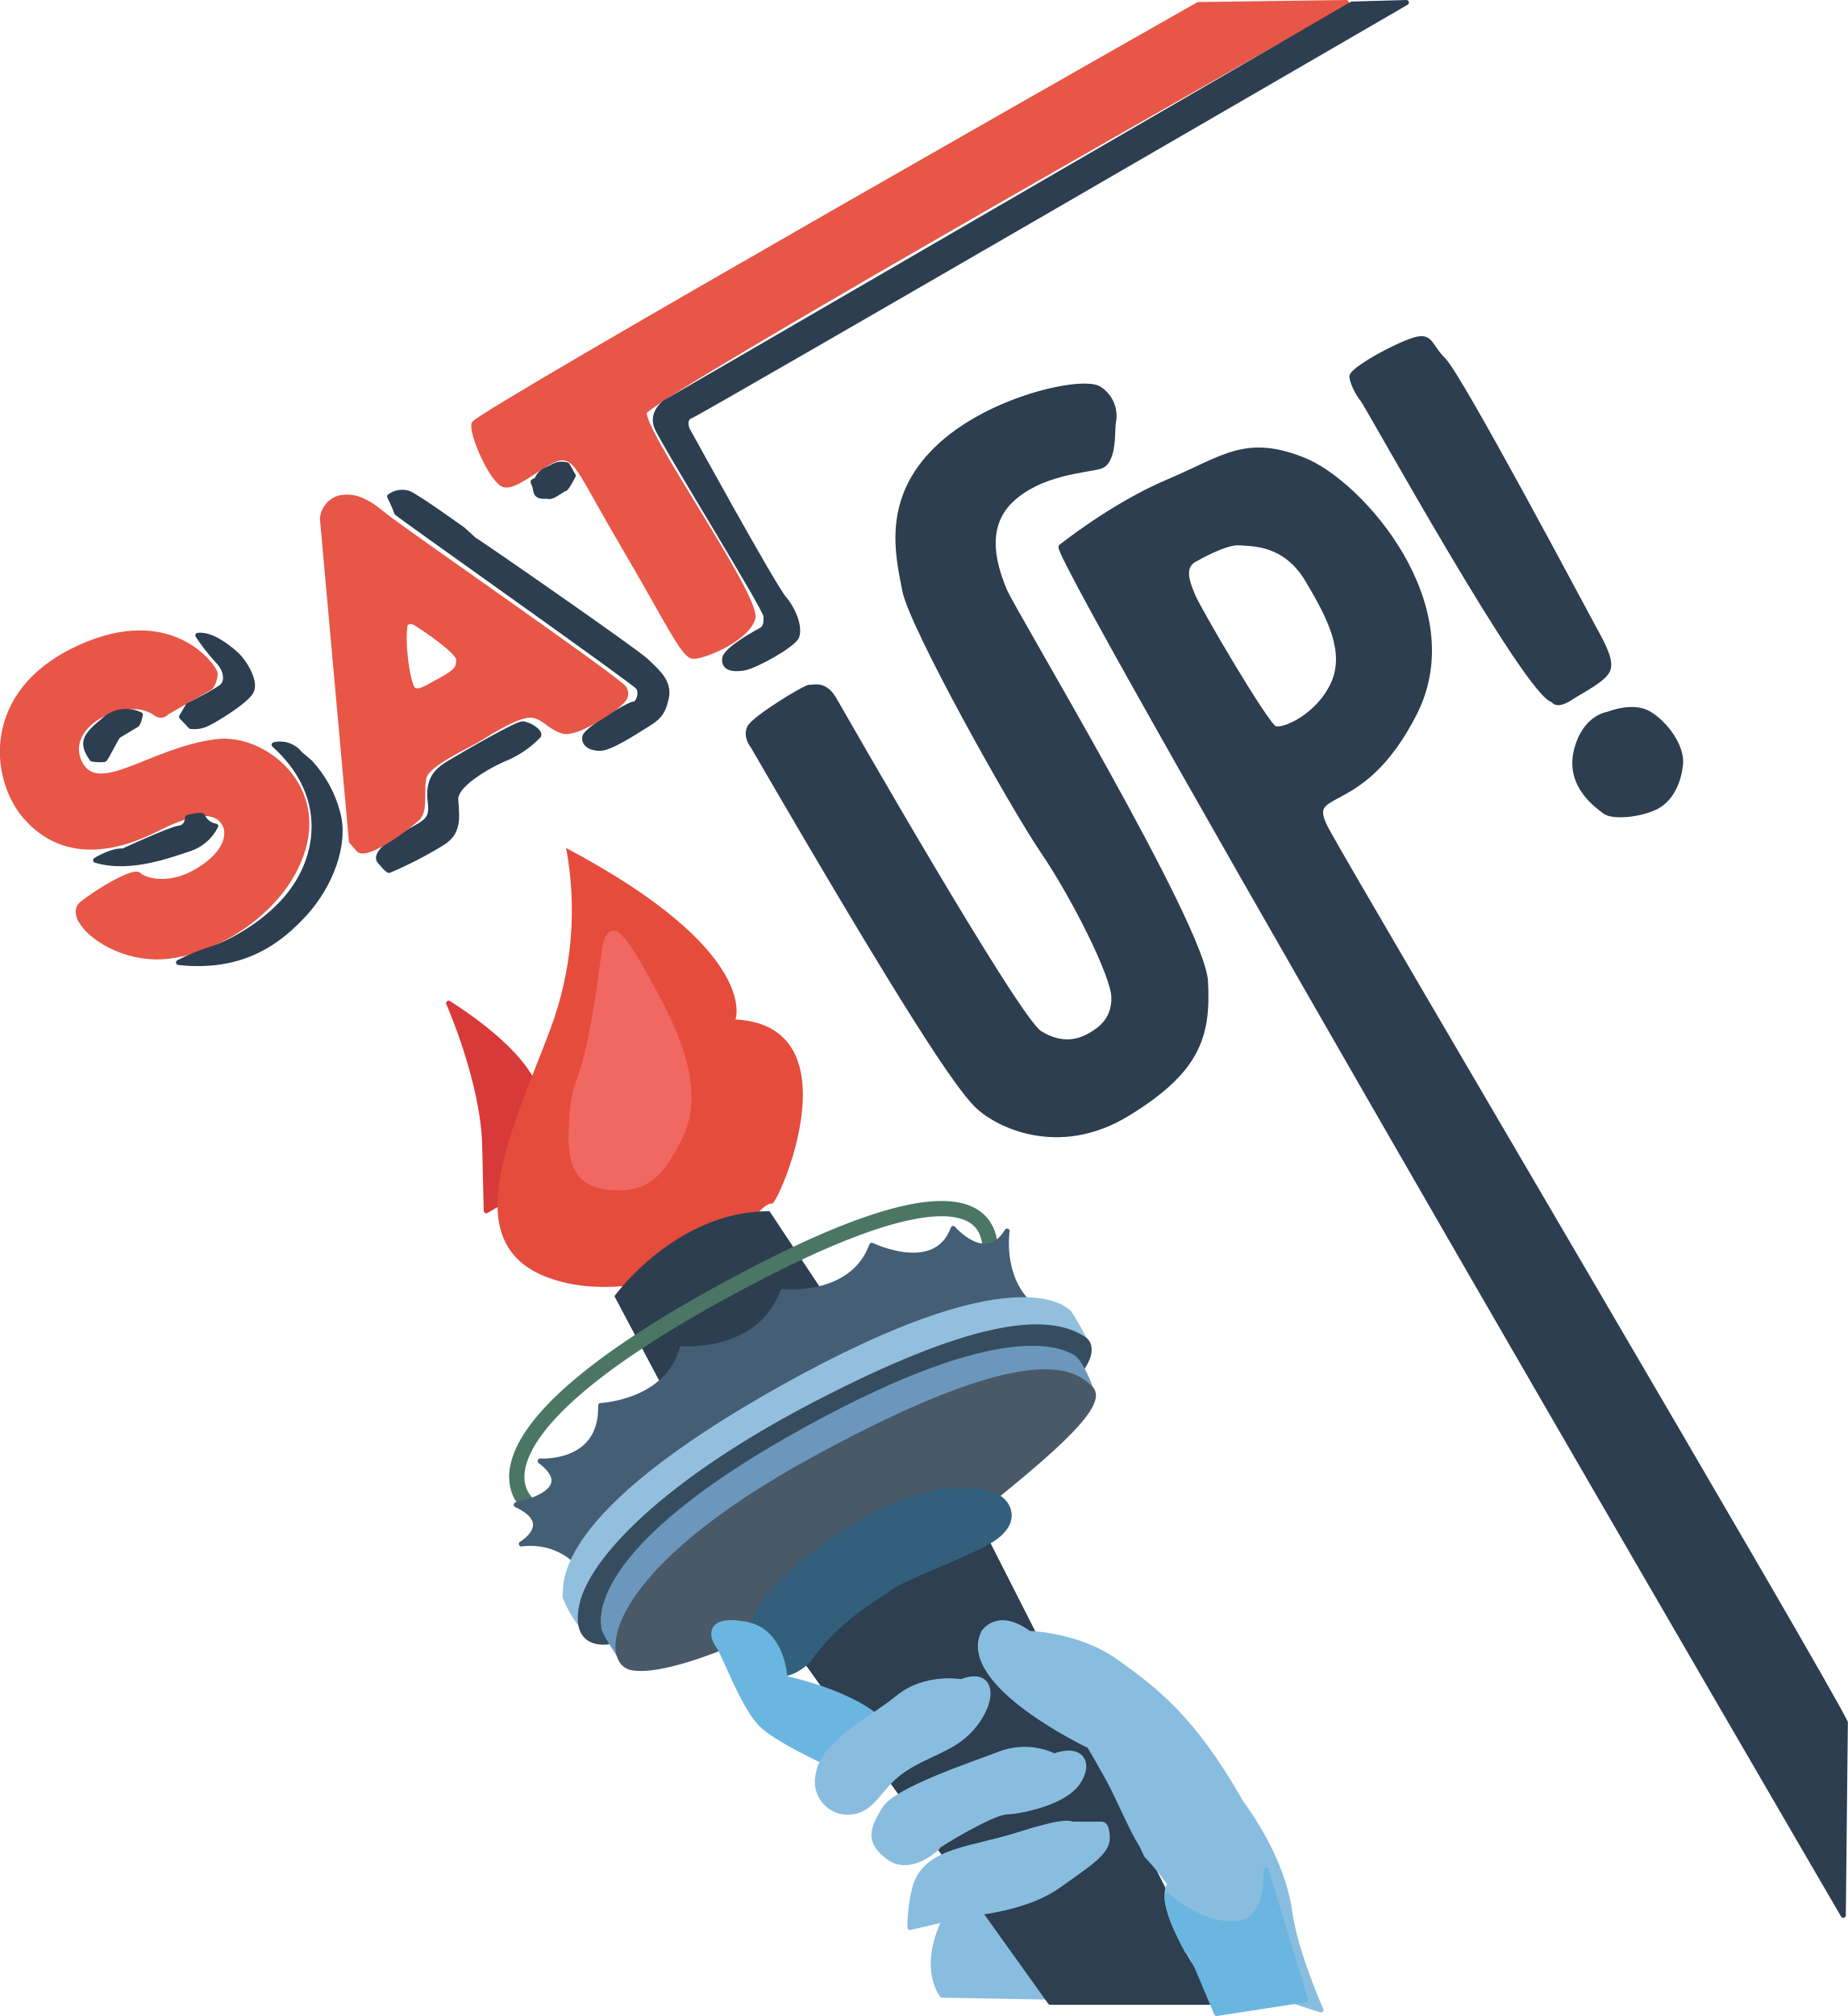
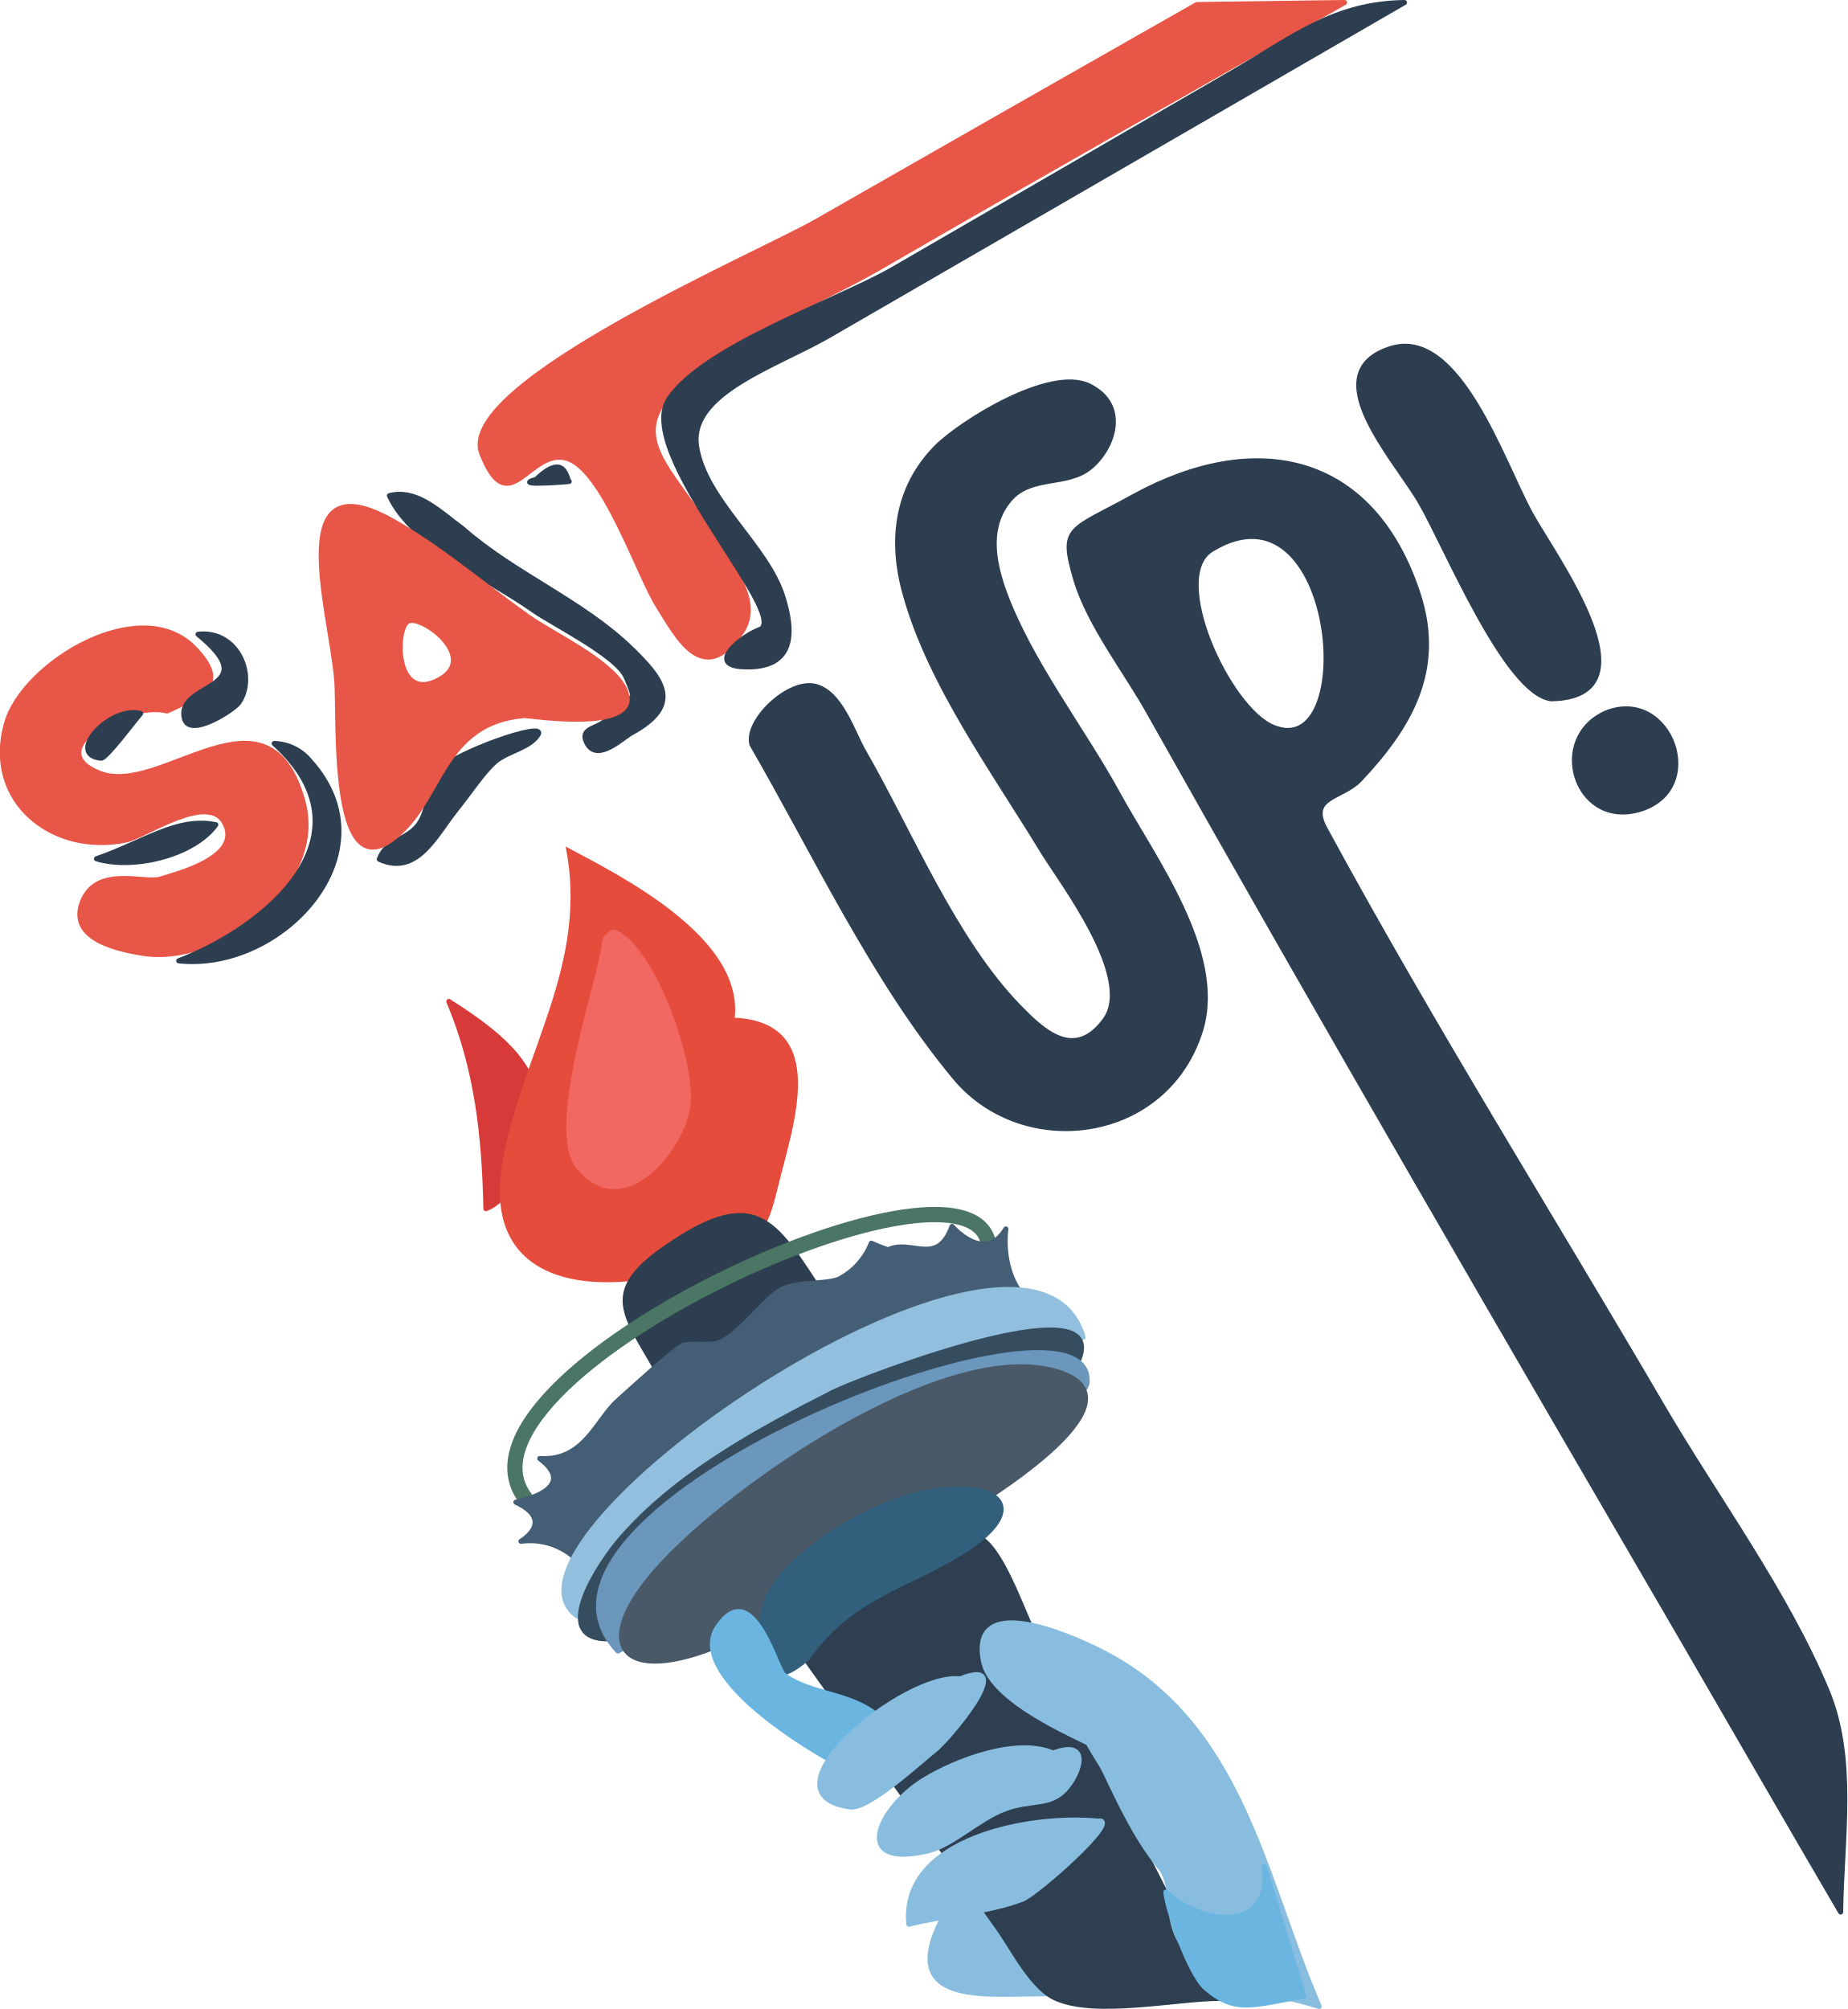
- <svg xmlns="http://www.w3.org/2000/svg" viewBox="0 0 363.3 396.3">
-   <path d="M186.3,376.3s-5.5,9-1.1,15.9l22.2.4s-4.9-6.8-8.6-6.5l2.8-1.8L196.4,373Z" style="fill:#89bddf;stroke:#89bddf;stroke-linecap:round;stroke-linejoin:round" />
-   <path d="M88.2,197.2s6.8,15.3,7.1,28l.3,12.8,5-2.9,5-19.9S105.3,208.2,88.2,197.2Z" style="fill:#d83939;stroke:#d83939;stroke-linecap:round;stroke-linejoin:round" />
-   <path d="M157.3,324.9l49.2,68.7H240l-46.4-91.4S157,315.2,157.3,324.9Z" style="fill:#2d3f50;stroke:#2d3f50;stroke-linecap:round;stroke-linejoin:round" />
-   <path d="M32.8,140l8.6-4.9a4.9,4.9,0,0,0,.9-2.7c-.1-1.2-8.6-13.6-27.1-4.9S-1.4,153,4.9,160.4s15.4,7.9,26,2.5,12.7-2.1,13.4-.6.6,5.2-5.3,8.8-10.7,1.9-11.7.9-8,3.1-11.2,5.7,4.7,10.3,14.6,10.4,25.1-8.3,28.9-21.3-8.2-22.1-17-21c-12.8,1.5-23.5,11.5-27,4s9.5-13.7,15-9.6A1.5,1.5,0,0,0,32.8,140Z" style="fill:#e85647;stroke:#e85647;stroke-linecap:round;stroke-linejoin:round" />
-   <path d="M27.6,140.5a6.4,6.4,0,0,0-7.1,1c-3.6,3-4.8,4.3-2.4,7.7a8.8,8.8,0,0,0,2.4.1c.4-.2,2.4-4.5,2.8-4.7l3.5-2.1C27.2,142.4,27.6,140.5,27.6,140.5Z" style="fill:#2c3e50;stroke:#2c3e50;stroke-linecap:round;stroke-linejoin:round" />
-   <path d="M38.9,124.9a39.2,39.2,0,0,0,3.9,5c1.7,1.7,2,4,.9,5s-6.7,3.8-6.7,3.8l-1.3,2.2,1.8,1.9a6.2,6.2,0,0,0,2.7-.3c1.4-.5,8.2-4.6,9.2-6.6s-1.4-5.9-3.1-7.4S41.5,124.6,38.9,124.9Z" style="fill:#2c3e50;stroke:#2c3e50;stroke-linecap:round;stroke-linejoin:round" />
-   <path d="M60.9,149.8a23.2,23.2,0,0,1,5.5,10c1.7,6.2-1.5,14.3-6.4,19.7s-12.1,11.1-24.9,9.7a41.1,41.1,0,0,1,6.3-2.6c2.6-.7,11.8-5,16.7-12.4s6.1-18.5-4.2-27.8a5,5,0,0,1,5.1,1.8Z" style="fill:#2c3e50;stroke:#2c3e50;stroke-linecap:round;stroke-linejoin:round" />
-   <path d="M18.8,169.1s3.2-2,5.4-1.8c0,0,9.3-4.3,11-4.5s1.7-2.1,1.7-2.1,2.6-.7,2.9-.3a3.4,3.4,0,0,0,2.6,2,8.9,8.9,0,0,1-5,4.4C33.9,167.9,25.7,171.2,18.8,169.1Z" style="fill:#2c3e50;stroke:#2c3e50;stroke-linecap:round;stroke-linejoin:round" />
-   <path d="M74.6,169.2s-1.4-1.4,3.7-4.5,6.8-3,6.3-7,.8-5.9,3.4-7.5,13.5-7.9,14.7-7.9,3.6,1.5,3.2,2.3a19.5,19.5,0,0,1-6.1,4.3c-1.9.7-10.4,4.9-10.2,8.3s.8,6.5-2.8,8.6a78.3,78.3,0,0,1-10.3,5.3C76,171,74.6,169.2,74.6,169.2Z" style="fill:#2c3e50;stroke:#2c3e50;stroke-linecap:round;stroke-linejoin:round" />
-   <path d="M91,104.1S82.4,97.9,80.4,97a4.1,4.1,0,0,0-3.8.6,25.2,25.2,0,0,1,1.4,3.2c.1.3,46.7,33.2,47.5,34.3s0,3.3-.9,3.3-9.3,5-9.6,6.4,1,2.3,3,2.3,7-3.3,9.1-4.6,3.2-2.1,3.9-5.3-1.9-5.3-4-7.3-33.4-23.7-33.8-23.8Z" style="fill:#2c3e50;stroke:#2c3e50;stroke-linecap:round;stroke-linejoin:round" />
-   <path d="M235.6.9S93.7,81.4,93.2,83.3s3.1,10.2,5.5,11.8,9-5.4,12-5.1,3.7,3.4,12,17.5,11.6,21.3,13.5,21.5,10.5-3.3,11.8-7.4S125.6,84.2,126.7,81,264.7.5,264.7.5Z" style="fill:#e85647;stroke:#e85647;stroke-linecap:round;stroke-linejoin:round" />
-   <path d="M149.6,123.9s-6.8,3.6-7.1,5.5,1.5,2.3,3.8,1.9,9.6-4.5,10.3-6.1-.3-5-2.5-7.6-19-33.2-19-33.2-.9-2.1.8-2.7S276.5.5,276.5.5L265.8.8l-135,78.3s-2.8,1.9-1.7,4.8,21.4,35.6,21.5,37.2S150.4,123.5,149.6,123.9Z" style="fill:#2c3e50;stroke:#2c3e50;stroke-linecap:round;stroke-linejoin:round" />
-   <path d="M148,146.6s-1.5-1.8-.6-3.6,11-8,11.8-7.9,2.9-.9,4.8,2.4,35.9,62.8,40.4,65.6,7.9,1.6,10,.4,4.7-3.2,4.6-7.5-7.9-19.8-13.9-28.6-25.8-44.2-27.2-51.3-4-17.9,6.3-27.9,29.1-13.9,32-11.7a6.3,6.3,0,0,1,2.7,6.5c-.3,1.5.3,7.9-2.7,8.7s-11.8,1.2-17.5,6.7-3,13.4-1.2,17.7S236.4,182,237,192.9s-1.6,17.6-15.3,26-26.1,2.1-29.9-1.9S179.3,200.5,148,146.6Z" style="fill:#2c3e50;stroke:#2c3e50;stroke-linecap:round;stroke-linejoin:round" />
-   <path d="M305.4,137.6s.5,1.4,3.3-.4,7-3.8,7.5-5.8-1.4-5.3-3.1-8.4-26-48.9-29.3-52.2-2.2-5.5-7.3-3.4S265.8,73,265.8,74s1.2,3.5,2.1,4.5S300.5,137,305.4,137.6Z" style="fill:#2c3e50;stroke:#2c3e50;stroke-linecap:round;stroke-linejoin:round" />
-   <path d="M316.2,140.4s4.8-2,8-.1,6.5,6.4,6.2,9.8-1.8,7.2-5.2,8.7-8.3,1.8-9.7.7-7.2-5-5.6-11.8S316.2,140.4,316.2,140.4Z" style="fill:#2c3e50;stroke:#2c3e50;stroke-linecap:round;stroke-linejoin:round" />
-   <path d="M111.3,166.7a66.6,66.6,0,0,1-3.1,35.6c-7.2,19.3-19.1,42.1-.3,48.9s43.4-8,43.4-8l-2.1-4.9s1.4-1.8,2.6-1.7,16.7-34.9-7.2-36.2C144.6,200.4,149.6,187,111.3,166.7Z" style="fill:#e54c3c" />
-   <path d="M118.9,186.2s.6-3.4,2.1-2.7,3.9,4.5,7.9,12,9.2,18.6,5,27.6-7.8,10.9-14.2,10.3-7.6-5.1-7.4-10.8C112.8,207.8,114.8,219.1,118.9,186.2Z" style="fill:#f16761;stroke:#f16761;stroke-linecap:round;stroke-linejoin:round" />
-   <path d="M130.5,273.1l-9.7-18.3s12.1-16.8,30.5-16.7l11.6,17.5Z" style="fill:#2c3e50" />
-   <path d="M103.9,295.7s-16.1-11.8,36.9-41.1,54-12.9,53.9-8.1" style="fill:none;stroke:#4b7564;stroke-miterlimit:10;stroke-width:3px" />
-   <path d="M113.7,307.3a13.2,13.2,0,0,0-11.2-3.8s6.9-4-1-7.7c0,0,12.9-2.4,4.7-8.6,0,0,12.2.9,11.9-10.9,0,0,13.1-.6,16-11.2,0,0,15,1.4,19.8-11.2,0,0,13.6,1.5,17.5-9.1,0,0,12.6,6.1,16-3.3,0,0,6.4,7.5,10.6.5,0,0-1.4,8.8,4.4,14.3C202.4,256.3,134,279.9,113.7,307.3Z" style="fill:#435e75;stroke:#435e75;stroke-linecap:round;stroke-linejoin:round" />
-   <path d="M213.2,263.3s-2.7-5.2-3.3-5.5-10.2-10.6-55.9,14.9-42.6,39-42.9,41.2a22.3,22.3,0,0,0,3.6,6.1Z" style="fill:#92bfdd;stroke:#92bfdd;stroke-linecap:round;stroke-linejoin:round" />
-   <path d="M119.9,322.7s-7.4,1.6-5.5-7.2,16.2-24.1,46.1-39.6,45.2-17.7,52.7-12.6c2.5,2-.8,6.1-.8,6.1Z" style="fill:#364d60;stroke:#364d60;stroke-linecap:round;stroke-linejoin:round" />
-   <path d="M121.6,325.1s-2.9-4.3-2.9-5.2-3.9-15,40.3-39.2c39.1-21.4,49.7-14.9,51.6-14.1s3.8,6.3,3.8,6.3Z" style="fill:#6c97bc;stroke:#6c97bc;stroke-linecap:round;stroke-linejoin:round" />
-   <path d="M142.2,323.7s-12.5,5.3-18.1,4.1-5.7-18.4,36.7-41.4,50.4-16.6,53.6-13.5-7.5,12.3-20.5,22.8Z" style="fill:#495968;stroke:#495968;stroke-linecap:round;stroke-linejoin:round" />
-   <path d="M158.8,326.5s-3.1,3.2-6.1,2.4-9.3-6.5-.7-16,29.2-24.2,43.8-18.8c2.8,1.3,4.6,5.5-1.4,8.9s-16,6.7-19.5,9.2S164.7,318.2,158.8,326.5Z" style="fill:#32607c;stroke:#32607c;stroke-linecap:round;stroke-linejoin:round" />
-   <path d="M214.2,343.2s-25.8-12.2-20.8-22.3c0,0,2.7-4.4,8.9.2,0,0,9.7.2,17.2,5.6s15,10.9,24.4,27.5c4.5,6.2,8.6,13.9,9.7,21.8s6.1,19.1,6.1,19.1l-23.8-7.7s-8.7-12.6-5.9-17.1a51.8,51.8,0,0,0-4.6-5.6A225.8,225.8,0,0,0,214.2,343.2Z" style="fill:#89bddf;stroke:#89bddf;stroke-linecap:round;stroke-linejoin:round" />
-   <path d="M122.7,135.3c-.9-1.6-43.6-31.1-47-33.9s-5.9-4.2-9-3.5a4.6,4.6,0,0,0-3.3,4.1l5.7,63.4,1.5,1.7c1.9,1.3,10.1-4.8,11.6-6.4s.5-5.4,1.2-8,8.4-6,11-7.6,7.9-4.9,10.3-4.5,3.2,2.2,5.9,3.1,10-4.3,10.9-5.1S123.6,136.9,122.7,135.3Zm-36.2-1.5c-3.5,2-4.2,2.3-5.2,1.8s-2.4-9.1-1.6-13.1a1.9,1.9,0,0,1,2.2.1c1.3.8,8.4,5.5,8.3,7.1S90,131.9,86.5,133.8Z" style="fill:#e85647;stroke:#e85647;stroke-linecap:round;stroke-linejoin:round" />
-   <path d="M105.5,94.4a3.6,3.6,0,0,1,2-2.1c1.5-.6,2-1.4,4-.9l1.2,2.1s-1.3,2.6-1.7,2.6-2.3,1.7-3.1,1.5-2.4.4-2.6-1.3S104.2,94.8,105.5,94.4Z" style="fill:#2c3e50;stroke:#2c3e50;stroke-linecap:round;stroke-linejoin:round" />
-   <path d="M260.9,163.3c-5.2-9.5,6.5-2,17.2-23.1s-10.5-45.3-21.9-49.8-15.6-.3-26.5,4.3-21.1,12.8-21.1,12.8c-.6,4,153.8,269,153.8,269l.4-37.9C358.6,329.7,266,172.8,260.9,163.3Zm-10.3-20.1c-1.7-.7-15-23.4-16.1-26.1s-2.4-5.9.7-7.3c0,0,5.7-3.3,8.4-3.1s9.1-.1,13.5,7.3,7.9,14.2,5,20.5S252.3,143.9,250.6,143.2Z" style="fill:#2c3e50;stroke:#2c3e50;stroke-linecap:round;stroke-linejoin:round" />
-   <path d="M172.9,338s-4.4-4.8-18.6-8.1c0,0-.3-9.2-7.6-10.6s-7,2.1-5.5,4.2,4.6,11.3,8.3,15.3S169,349.4,169,349.4Z" style="fill:#6ab6e1;stroke:#6ab6e1;stroke-linecap:round;stroke-linejoin:round" />
-   <path d="M189,330.6s-7-1.3-12.4,3.1-14.7,8.8-15.7,15a6,6,0,0,0,8.3,7c3.5-1.6,4.2-5.4,9.7-8.6s9.9-3.8,13.4-9S194.5,328.4,189,330.6Z" style="fill:#89bddf;stroke:#89bddf;stroke-linecap:round;stroke-linejoin:round" />
-   <path d="M207.3,345.2a13.7,13.7,0,0,0-10.5-.5c-5.7,2.2-20.6,7.1-22.9,10.9s-3.5,6.3.8,9.5,9.7-1.9,9.8-2.2,10.5-6.6,13.3-6.7,11.4-1.8,14.1-5.8S212.4,343.3,207.3,345.2Z" style="fill:#89bddf;stroke:#89bddf;stroke-linecap:round;stroke-linejoin:round" />
-   <path d="M216.1,358.6h-5.2c-.7-.2-1.7-.8-10.8,2.1s-17.7,2.9-20.1,9.9a31.9,31.9,0,0,0-1.1,8.3s10.1-2.4,12.7-2.8,10.9-1.4,16.6-5.5,9.6-6.4,9.5-9.4S216.6,358.6,216.1,358.6Z" style="fill:#89bddf;stroke:#89bddf;stroke-linecap:round;stroke-linejoin:round" />
-   <path d="M230,370.3s-1.9-2.6-4.7-5.7-4.6-8.8-11.1-21.4" style="fill:#89bddf" />
-   <path d="M256.7,393.1l-7.8-25.5s.8,10.4-6.2,10.6-13.2-5.6-13.2-5.6-.7,2.3,3.9,10.9h.6l5.2,12.3Z" style="fill:#6ab6e1;stroke:#6ab6e1;stroke-linecap:round;stroke-linejoin:round" />
+ <svg xmlns="http://www.w3.org/2000/svg" viewBox="0 0 363.8 395.6">
+   <path d="M186.4,376.3c-11,19.5,8.6,16.1,21.1,16.3,0,0-4.9-6.8-8.6-6.5,3.4-2.2,2.5-7.4-1.2-10.5S192,373.9,186.4,376.3Z" style="fill:#89bddf;stroke:#89bddf;stroke-linecap:round;stroke-linejoin:round" />
+   <path d="M88.4,197.2c5.6,13.3,7,26.5,7.3,40.8,6.5-2.5,10.4-15.1,9.8-21.7C104.6,207.8,95.2,201.6,88.4,197.2Z" style="fill:#d83939;stroke:#d83939;stroke-linecap:round;stroke-linejoin:round" />
+   <path d="M157.4,324.9l39,54.5c3.3,4.6,6.9,12.2,11.8,14.2,7.8,3.3,23.2,0,31.9-.1l-36.4-71.6c-2.5-4.9-6.7-17.8-11.3-19.3C186.1,300.6,157.2,317.5,157.4,324.9Z" style="fill:#2d3f50;stroke:#2d3f50;stroke-linecap:round;stroke-linejoin:round" />
+   <path d="M32.9,140c7.7-3.5,11.7-5.5,5.7-12-10.5-11.6-33.9,2.5-37.3,14.4-4.4,15.4,9.2,26,23.5,23,3.7-.7,16.5-9.8,19.6-3.1s-9.7,9.8-12.8,10.8-12.6-2.8-15.4,4.6,7.6,9.3,11.8,10c15,2.5,36-13.4,31.7-29.7-6.7-25.1-27.8-1-40-5.7S25.1,138,32.9,140Z" style="fill:#e85647;stroke:#e85647;stroke-linecap:round;stroke-linejoin:round" />
+   <path d="M27.7,140.5c-6-1.6-14.9,8.1-7.8,8.8C20.9,149.4,26.6,141.7,27.7,140.5Z" style="fill:#2c3e50;stroke:#2c3e50;stroke-linecap:round;stroke-linejoin:round" />
+   <path d="M39,124.9c13.6,11.1-4.3,9.3-2.7,16.5.9,4.1,9.7-1.6,10.7-3C50.6,133.3,46.9,124,39,124.9Z" style="fill:#2c3e50;stroke:#2c3e50;stroke-linecap:round;stroke-linejoin:round" />
+   <path d="M61,149.8c16.4,18.1-5.5,41.6-25.8,39.4C52.6,182.5,74,164.5,54,146.4A9.4,9.4,0,0,1,61,149.8Z" style="fill:#2c3e50;stroke:#2c3e50;stroke-linecap:round;stroke-linejoin:round" />
+   <path d="M19,169.1c9.1-3.1,15.9-8.3,23.5-6.7C38.1,168.5,26.1,171.3,19,169.1Z" style="fill:#2c3e50;stroke:#2c3e50;stroke-linecap:round;stroke-linejoin:round" />
+   <path d="M74.7,169.2c1.4-3.9,5.4-3.7,7.7-6.8s1.6-7.5,4.3-10.8,20.9-9.7,19.3-7-6.1,3.3-8.5,5.4-5.2,6.4-7.8,9.6C85.8,164.5,82.1,172.6,74.7,169.2Z" style="fill:#2c3e50;stroke:#2c3e50;stroke-linecap:round;stroke-linejoin:round" />
+   <path d="M91.1,104.1c-4.4-3.2-8.9-7.9-14.4-6.5,4.4,9.7,20,16.6,28.4,22.6,3.7,2.6,16.4,8.9,18.2,13.1,3.6,8.2-1.2.4-3.6,7.8-.9,2.6-6.1,1.8-4,5.4s7.1-1.4,8.7-2.2c10-5.5,6.3-10.4-.1-16.6C114.7,118.4,101.2,113,91.1,104.1Z" style="fill:#2c3e50;stroke:#2c3e50;stroke-linecap:round;stroke-linejoin:round" />
+   <path d="M235.7.9q-37.5,21.3-74.9,42.7c-10.7,6.2-71.2,32.1-65.9,45.7s9.3-1,16.6.9,14.2,22.9,18.1,29.1,8.9,16.1,16.4,5.2c4.3-6.3-2.6-13.7-6.1-19.6-7.2-12.2-16.9-18.5-7.1-28.2s28.1-16.9,40.4-24c30.4-17.6,61-34.9,91.6-52.2Z" style="fill:#e85647;stroke:#e85647;stroke-linecap:round;stroke-linejoin:round" />
+   <path d="M149.8,123.9c-3.7,1.3-10.9,7.1-3.4,7.4,10.9.5,9.6-7.9,7.8-13.7-3.1-10.1-15.3-19-17-29.6s15.6-15.9,26-21.9L276.6.5c-13.9.2-21.9,6.8-33.9,13.8L175.9,53c-10.7,6.2-37,15.1-44.1,25.5S155.4,120.7,149.8,123.9Z" style="fill:#2c3e50;stroke:#2c3e50;stroke-linecap:round;stroke-linejoin:round" />
+   <path d="M148.1,146.6c-1.3-4.5,7-12.5,12.2-11.5s7.6,9.1,9.8,12.9c9.1,15.8,17.7,37,30.5,50.2,4.5,4.6,10.9,11,17,2.7s-8.5-27.1-12.4-33.5c-9.4-15.5-22-32.7-26.9-50.3-3-10.5-1.8-20.9,6-28.9,4.8-4.9,22.5-16,30.2-12.2s4.8,12.2.2,16-11.7,1.4-15.9,6.4-3.4,11.4-1.2,17.7c4.9,13.8,15.5,27.3,22.5,40.1s20.9,31.3,16.4,46.5c-6.7,22.1-34.9,25.7-48.4,9.5C172.1,193,160.5,168,148.1,146.6Z" style="fill:#2c3e50;stroke:#2c3e50;stroke-linecap:round;stroke-linejoin:round" />
+   <path d="M305.5,137.6c21.1-.4.6-27.9-4.1-36.5-5.6-10.3-14.2-36.5-27.4-32.5-15.1,4.7.6,21.5,5.7,30.2S296.5,136.4,305.5,137.6Z" style="fill:#2c3e50;stroke:#2c3e50;stroke-linecap:round;stroke-linejoin:round" />
+   <path d="M316.3,140.4c12.7-5.1,20.2,15.4,6.2,19.1C310.3,162.7,305,145.4,316.3,140.4Z" style="fill:#2c3e50;stroke:#2c3e50;stroke-linecap:round;stroke-linejoin:round" />
+   <path d="M111.4,166.7c4.6,23.1-8.5,40.3-12.4,61.9-4.9,27.7,23.5,27,42.6,19.3,9.1-3.6,9.8-6.9,11.8-14.9,2.7-11.2,10.2-31.6-8.7-32.6C146.4,184.5,122.3,172.5,111.4,166.7Z" style="fill:#e54c3c" />
+   <path d="M119,186.2a2.6,2.6,0,0,1,2.1-2.7c7.8,3.9,15.3,25.6,14.4,34s-12.7,23.3-21.6,12.2C107.9,222.3,118.1,193.3,119,186.2Z" style="fill:#f16761;stroke:#f16761;stroke-linecap:round;stroke-linejoin:round" />
+   <path d="M130.6,273.1c-7.1-13.4-13.9-18.2.5-28,18.5-12.8,22.2-4.2,31.9,10.5Z" style="fill:#2c3e50" />
+   <path d="M104,295.7c-20.9-24.1,91.4-75.6,90.8-49.2" style="fill:none;stroke:#4b7564;stroke-miterlimit:10;stroke-width:3px" />
+   <path d="M113.8,307.3a13.2,13.2,0,0,0-11.2-3.8s6.9-4-1-7.7c0,0,12.9-2.4,4.7-8.6,8.8.6,11.2-7.7,15.4-11.4,2.1-1.9,10.7-9.7,12.5-10.7s5.8.3,8.1-1c4.2-2.3,8.5-8.6,11.7-10.2s8.2-.9,11.2-2a13.5,13.5,0,0,0,6.4-7.1,32.4,32.4,0,0,0,3.3,1.3c4.6-2.2,9.7,3.4,12.6-4.6,0,0,6.4,7.5,10.6.5,0,0-1.4,8.8,4.4,14.3C202.5,256.3,134.1,279.9,113.8,307.3Z" style="fill:#435e75;stroke:#435e75;stroke-linecap:round;stroke-linejoin:round" />
+   <path d="M213.3,263.3C203,228,93.9,302.6,113.4,318c6.1,4.7,41.2-20.9,48.7-25.3Z" style="fill:#92bfdd;stroke:#92bfdd;stroke-linecap:round;stroke-linejoin:round" />
+   <path d="M120.1,322.7c-12.5.4-1.4-15.6,2-19.5,11-12.8,27.3-21.6,42.1-29.1,4.7-2.4,59.3-23.5,47-4-2.5,4.1-13.7,7.9-17.7,10.2l-31.1,17.9Z" style="fill:#364d60;stroke:#364d60;stroke-linecap:round;stroke-linejoin:round" />
+   <path d="M121.7,325.1c-26.5-28.2,93.6-75.1,92.4-53-.3,6.3-37.9,22.3-44.1,25.8Z" style="fill:#6c97bc;stroke:#6c97bc;stroke-linecap:round;stroke-linejoin:round" />
+   <path d="M142.3,323.7c-20.1,8.5-26.5.2-12.1-15.5s54.9-43.7,76.8-38.4c19.7,4.7-8.9,23-17.3,28.2C174.5,307.4,158,315.2,142.3,323.7Z" style="fill:#495968;stroke:#495968;stroke-linecap:round;stroke-linejoin:round" />
+   <path d="M159,326.5c-11.5,10.2-10.6-7.7-6.9-13.6,5.8-8.9,20.6-17.3,30.6-19.1,14.5-2.5,20.4,3.3,6.8,11.8C178,312.7,167.5,314.4,159,326.5Z" style="fill:#32607c;stroke:#32607c;stroke-linecap:round;stroke-linejoin:round" />
+   <path d="M214.3,343.2c-5.8-2.8-19.2-9-20.6-16.1-2.7-13.5,16.2-5.4,23-2,27.9,14,32.1,44.6,43.1,70-7.8-2.5-19.7-3.9-25.2-9.9s-3.2-11-5.1-15.7C226.1,361.2,218.8,351,214.3,343.2Z" style="fill:#89bddf;stroke:#89bddf;stroke-linecap:round;stroke-linejoin:round" />
+   <path d="M122.8,135.3c-3-5.4-14-10.4-18.9-13.9-8.6-6.1-17.2-13.5-26.4-18.7-21.8-12.4-12.4,17.3-11.2,31,.7,7.2-1.8,45.7,13.8,28.9,7-7.6,8.2-20.4,23.1-21.7C103.9,140.8,127.9,144.7,122.8,135.3Zm-36.2-1.5c-9,5-8.9-10.2-6.2-11.5S94.4,129.4,86.6,133.8Z" style="fill:#e85647;stroke:#e85647;stroke-linecap:round;stroke-linejoin:round" />
+   <path d="M105.6,94.4c5.9-5.7,6,.4,6.5.4S100.4,95.8,105.6,94.4Z" style="fill:#2c3e50;stroke:#2c3e50;stroke-linecap:round;stroke-linejoin:round" />
+   <path d="M261,163.3c-3.6-6.5,3.3-6.1,6.8-9.8,10-10.6,16.3-21.7,11.5-36.5-9.2-28.1-32.5-32.1-55.9-19.3-12.9,7.1-14.6,5.9-11.5,16.5,2.7,9,10.1,18.3,14.6,26.5C261,202,296.4,262.8,331.8,323.6c10.2,17.6,20.4,35.3,30.7,52.9.2-14.6,2.9-30.2-2.7-43.6-8.1-19.4-21.8-37.9-32.4-56C305.3,239.1,281.9,201.8,261,163.3Zm-10.3-20.1c-8.9-3.7-20.8-29.7-12.1-35C263.5,93,268.2,150.5,250.7,143.2Z" style="fill:#2c3e50;stroke:#2c3e50;stroke-linecap:round;stroke-linejoin:round" />
+   <path d="M173,338c-5.5-4.7-13.2-4.2-18.6-8.1-1.5-1-6.1-19.6-13-9.6s21,26.3,27.7,29.1Z" style="fill:#6ab6e1;stroke:#6ab6e1;stroke-linecap:round;stroke-linejoin:round" />
+   <path d="M189.1,330.6c-10.9-1.3-40.1,22.7-21.7,25.2,3.6.6,14-9.1,16.7-11.2S200.8,325.9,189.1,330.6Z" style="fill:#89bddf;stroke:#89bddf;stroke-linecap:round;stroke-linejoin:round" />
+   <path d="M207.4,345.2c-7.2-3.1-19.2,1.5-25.4,5.3-9,5.5-14.6,17.7,1,13.9,4.6-1.2,10-6.4,14.9-8.2s8.2-.7,11.2-3.2S215.7,342.1,207.4,345.2Z" style="fill:#89bddf;stroke:#89bddf;stroke-linecap:round;stroke-linejoin:round" />
+   <path d="M216.2,358.6c-13.2-1.3-38.9,3.4-37.2,20.3,7.2-1.8,15.3-2.3,22.3-4.9C204.2,372.9,221.2,357.8,216.2,358.6Z" style="fill:#89bddf;stroke:#89bddf;stroke-linecap:round;stroke-linejoin:round" />
+   <path d="M230.1,370.3c-7.1-7.3-11.3-18.3-15.8-27.1" style="fill:#89bddf" />
+   <path d="M256.8,393.1,249,367.6c1.6,13.3-12.3,11.5-19.4,5,.4,3.7,4.7,16.1,7.9,18.9C243.5,396.6,246.8,394.7,256.8,393.1Z" style="fill:#6ab6e1;stroke:#6ab6e1;stroke-linecap:round;stroke-linejoin:round" />
</svg>
